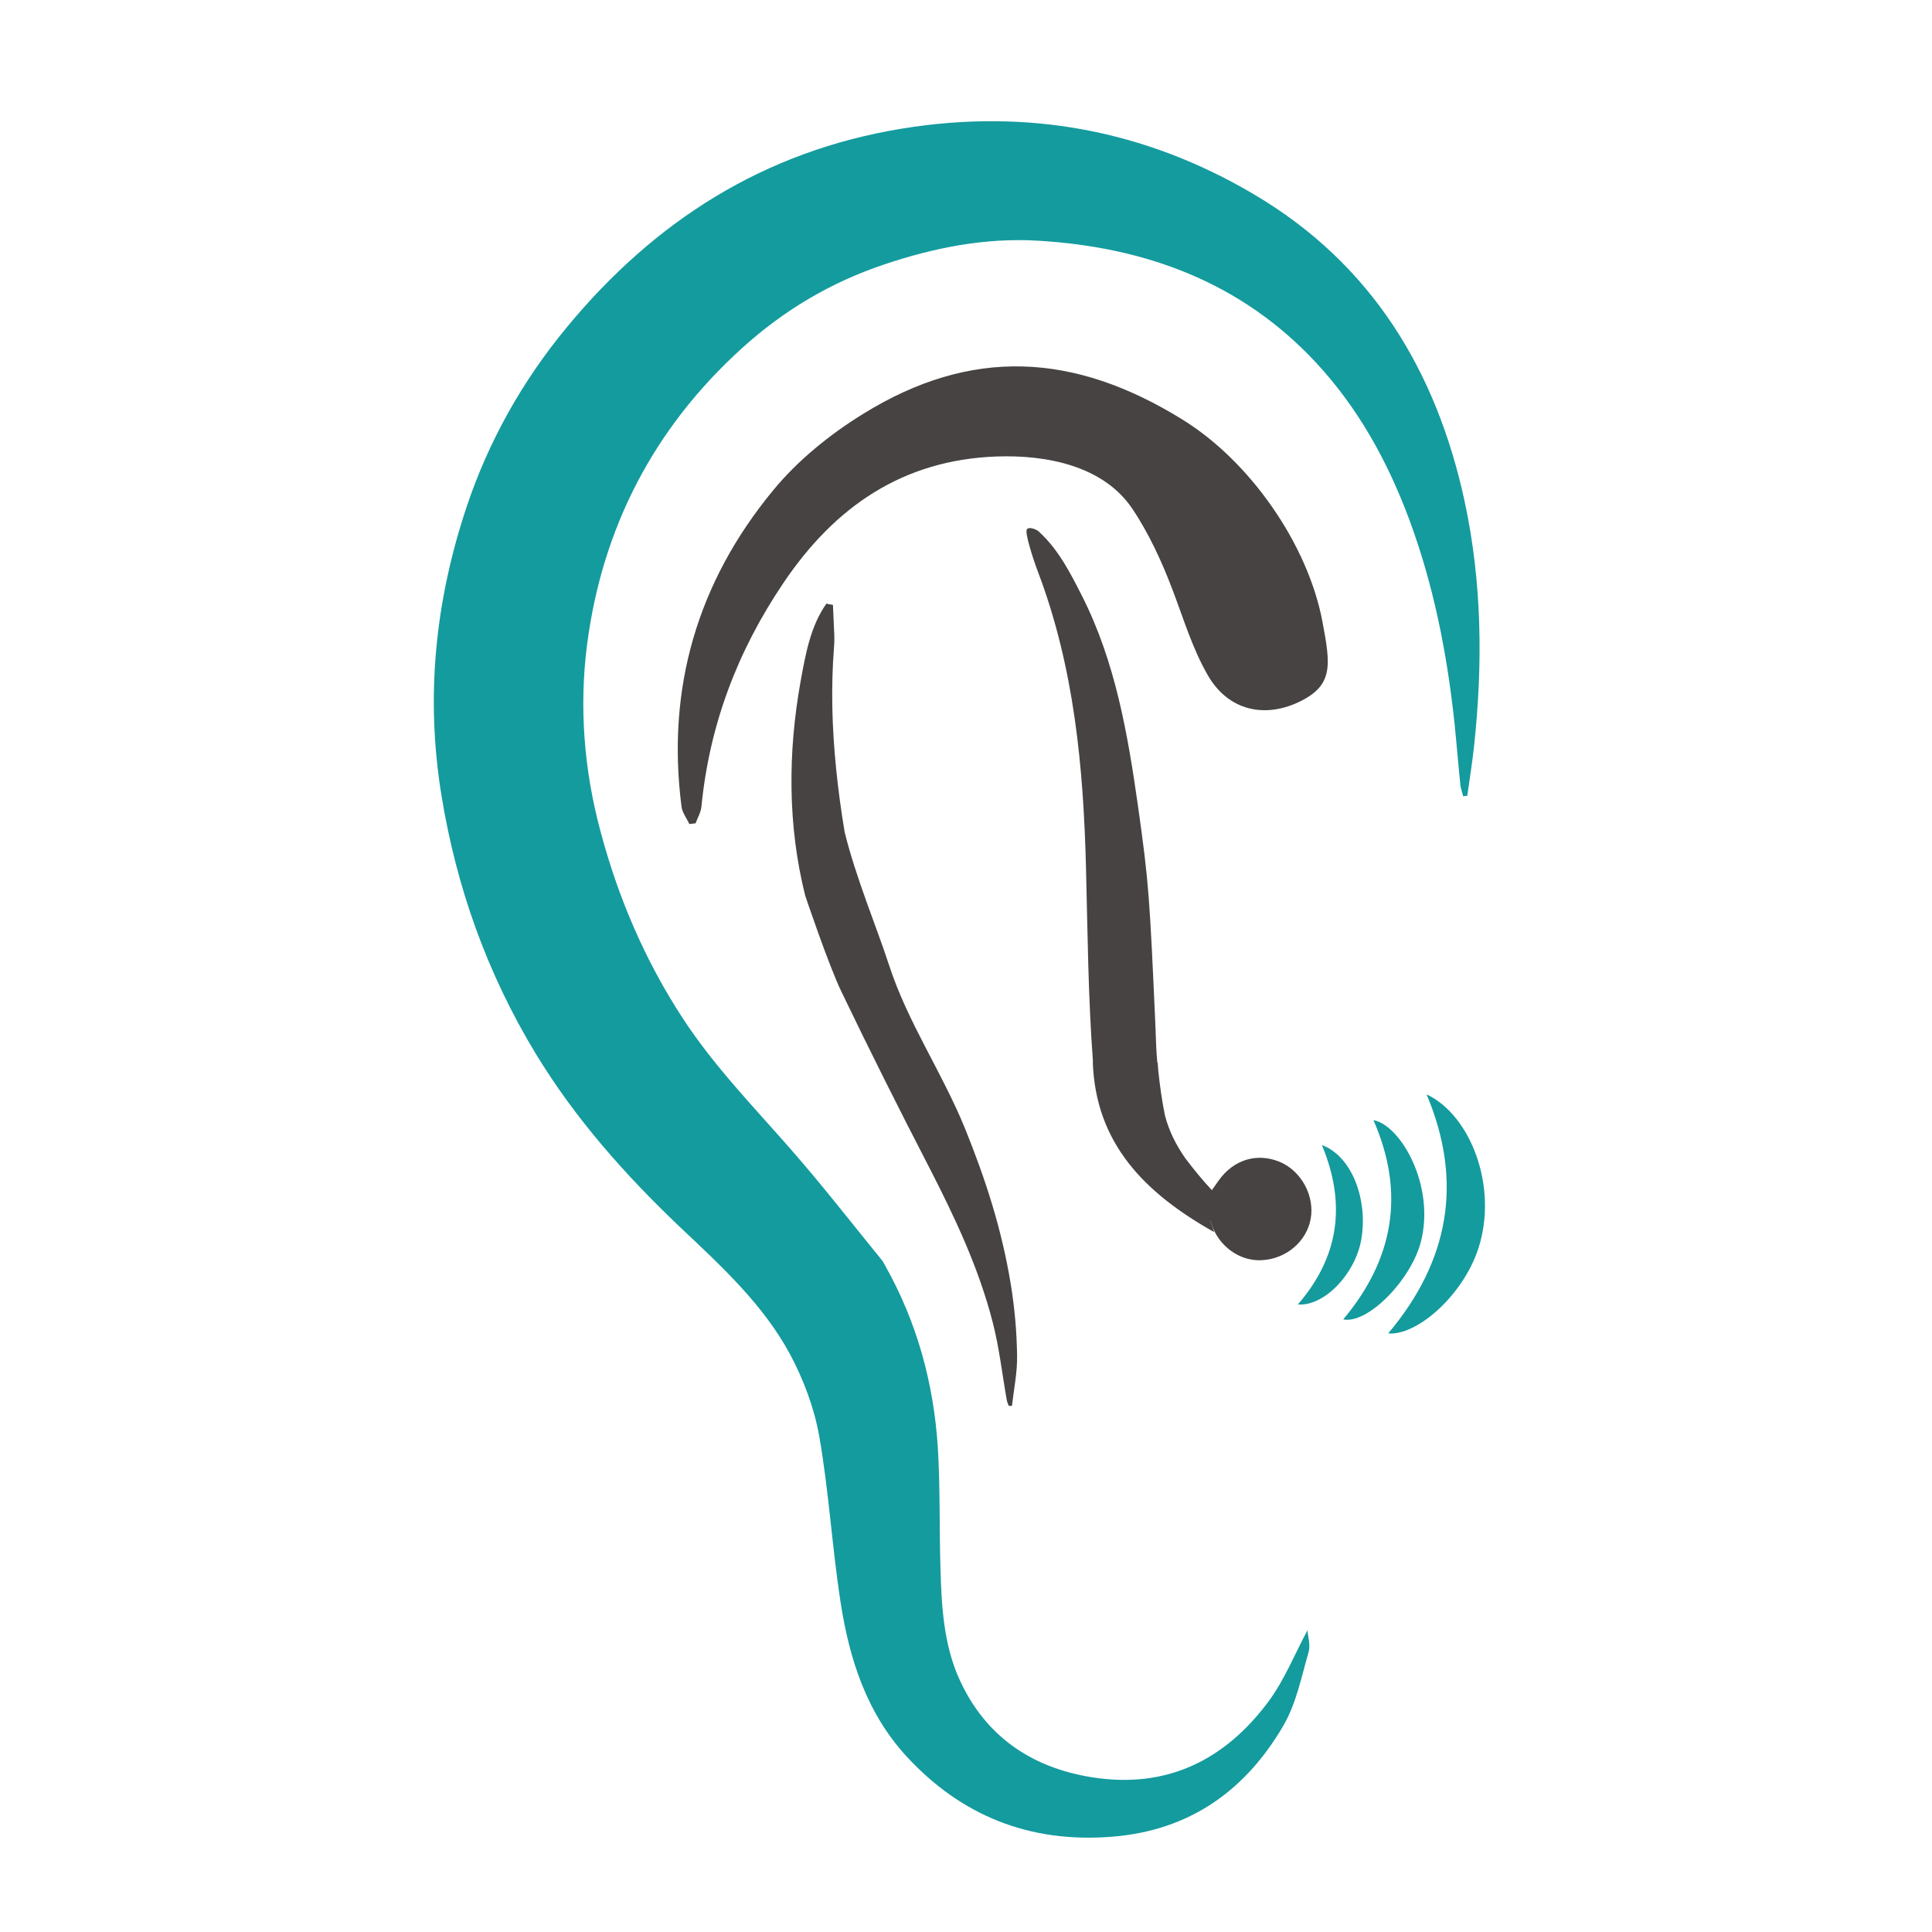
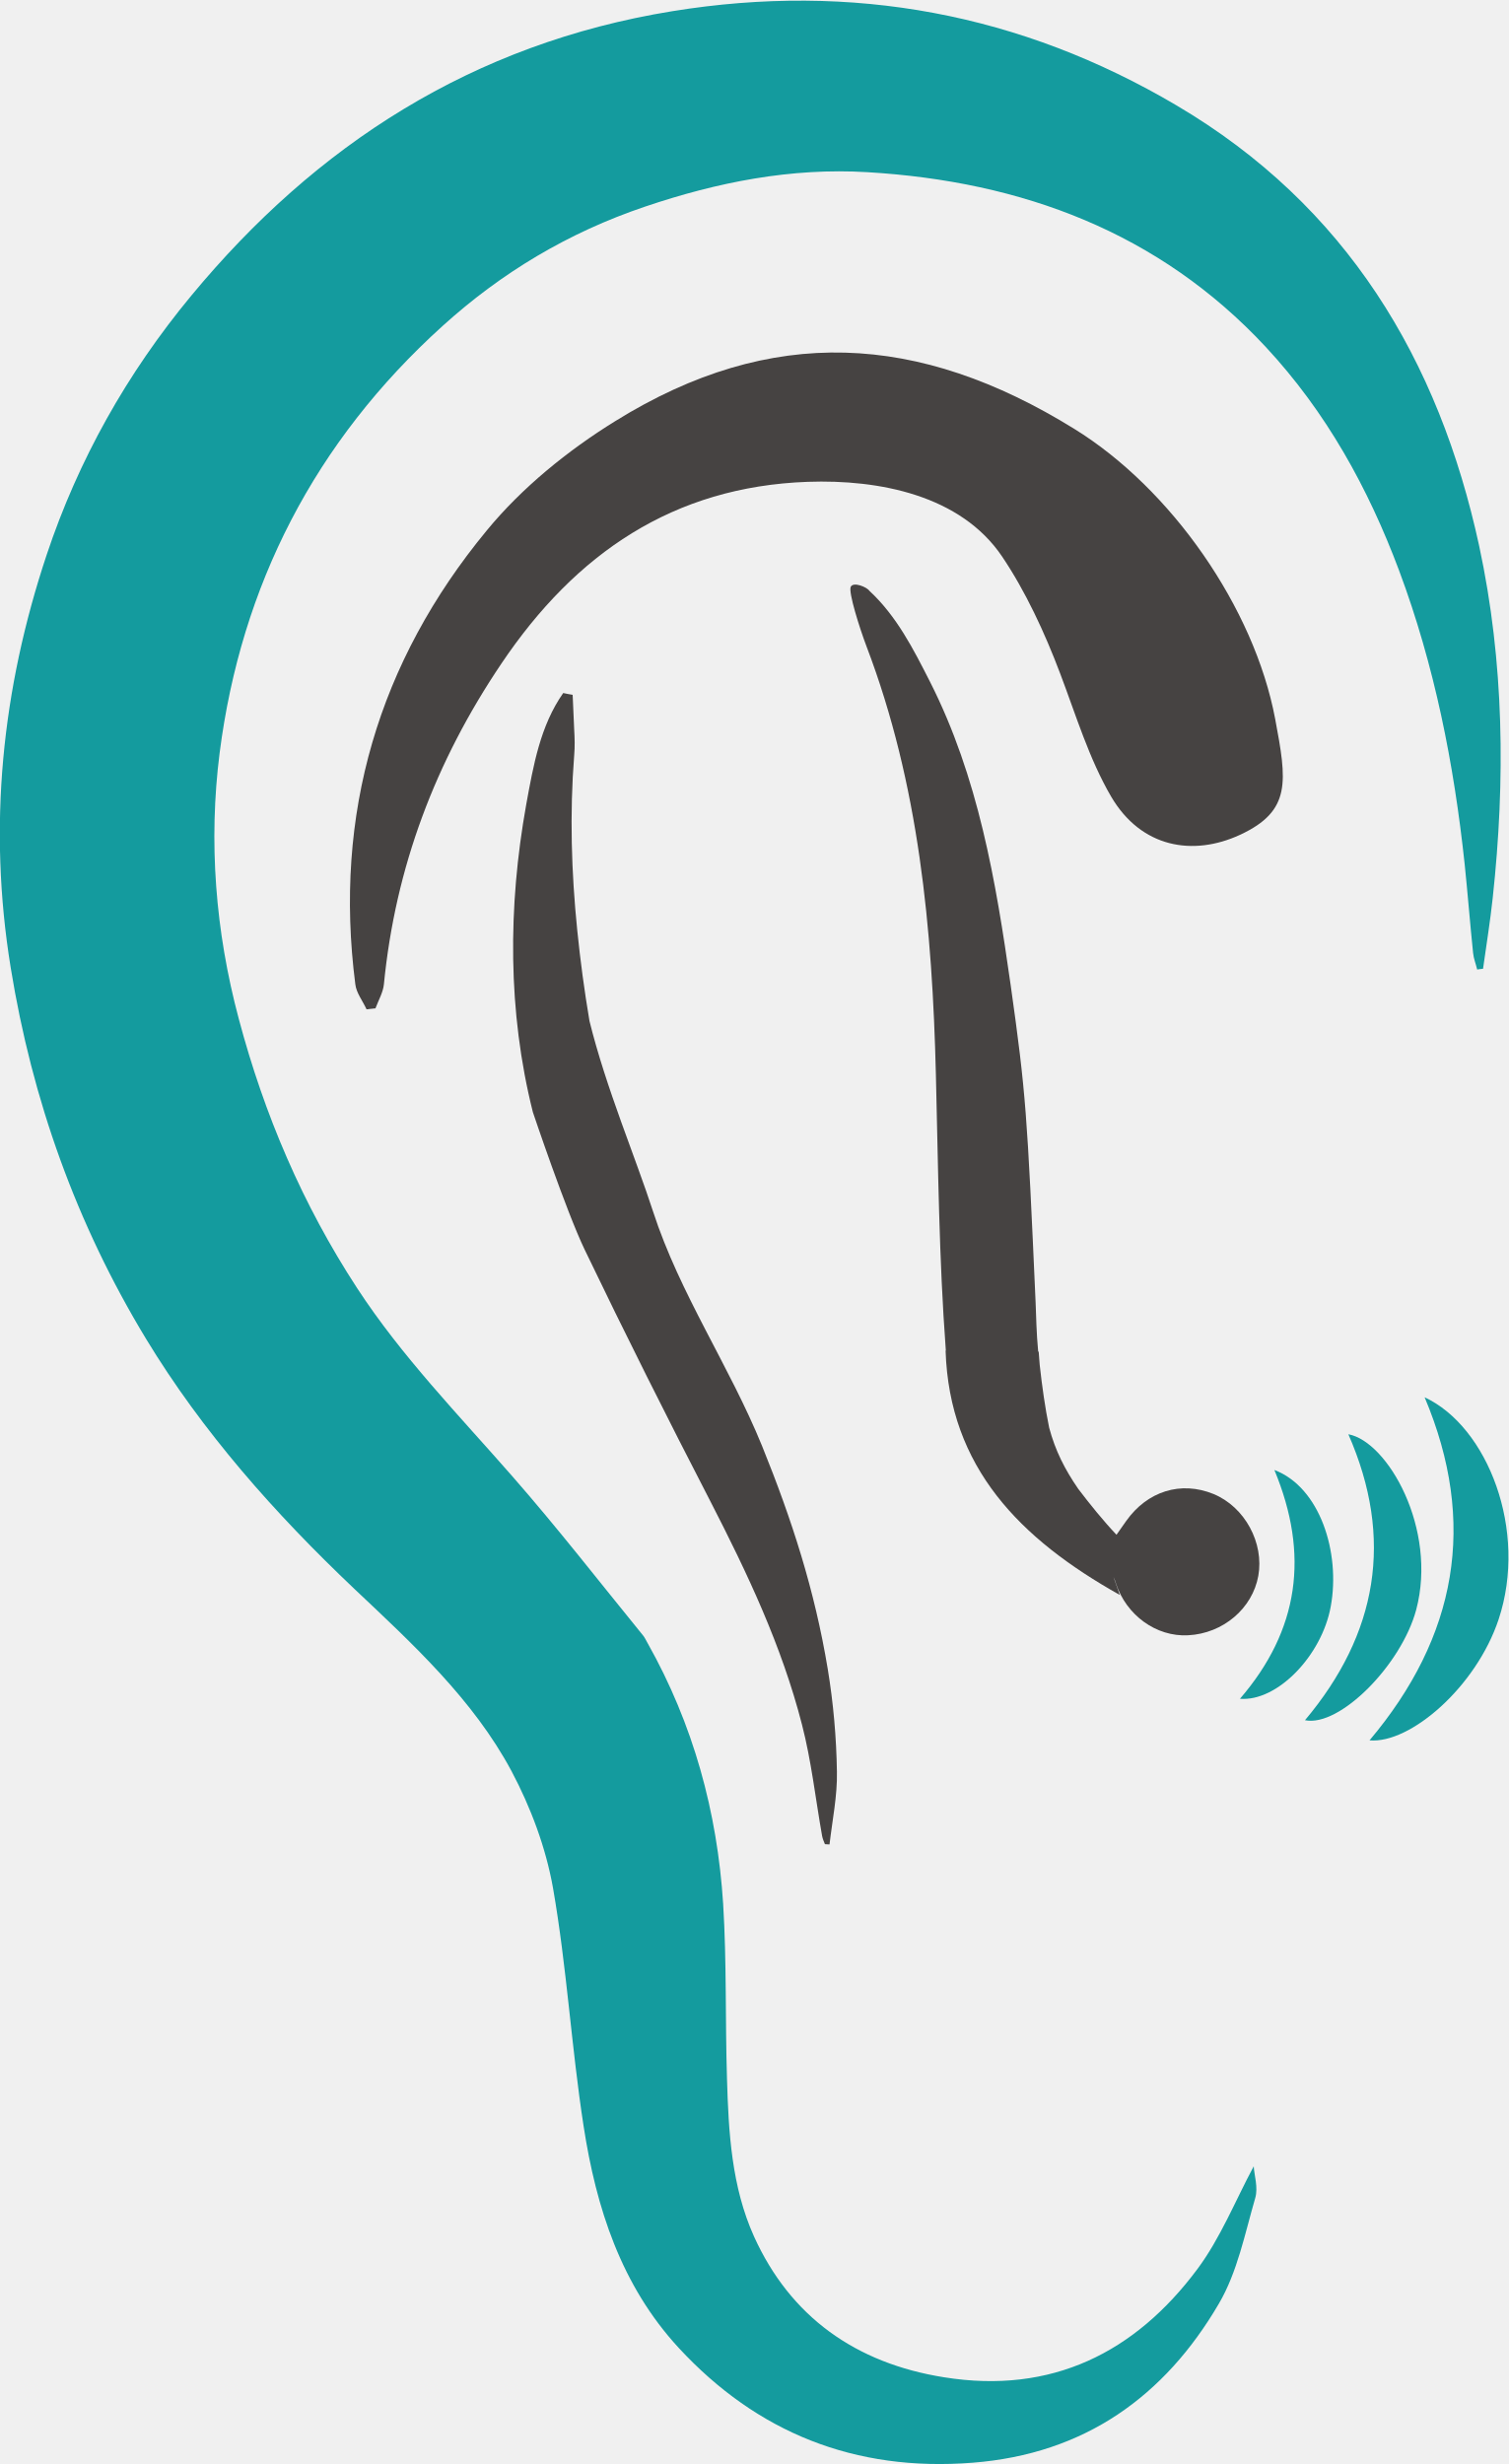
- <svg xmlns="http://www.w3.org/2000/svg" viewBox="0 0 512 512" role="img">
-   <rect width="512" height="512" fill="#ffffff" />
-   <g transform="translate(5.2536 -5.6812) scale(4.7101)">
-     <path fill="#149B9E" d="M81.44,45.98c0.13-0.93,0.28-1.85,0.38-2.78c0.5-4.62,0.45-9.23-0.53-13.79c-1.58-7.3-5.2-13.35-11.87-17.28 c-6.08-3.59-12.7-4.84-19.77-3.69c-7.82,1.27-13.96,5.24-18.85,11.15c-2.52,3.04-4.43,6.44-5.67,10.16 c-1.76,5.28-2.31,10.66-1.41,16.19c0.84,5.18,2.57,10.03,5.3,14.54c2.22,3.66,5.05,6.85,8.17,9.81c2.3,2.17,4.66,4.34,6.16,7.14 c0.76,1.43,1.35,3.01,1.63,4.59c0.54,3.09,0.72,6.24,1.2,9.34c0.49,3.18,1.46,6.23,3.73,8.69c3.07,3.32,6.9,4.86,11.51,4.5 c4.41-0.34,7.54-2.61,9.66-6.23c0.73-1.24,1.02-2.74,1.43-4.15c0.12-0.41-0.04-0.89-0.06-1.24c-0.72,1.34-1.3,2.81-2.21,4.03 c-2.43,3.26-5.7,4.92-9.93,4.24c-3.47-0.55-6.03-2.38-7.45-5.52c-0.88-1.95-1-4.09-1.06-6.2c-0.07-2.28-0.01-4.57-0.15-6.84 c-0.23-3.6-1.17-7.04-2.96-10.22c-0.06-0.1-0.1-0.2-0.17-0.29c-1.71-2.1-3.37-4.24-5.15-6.27c-2.1-2.4-4.32-4.68-6.07-7.36 c-2.14-3.28-3.64-6.8-4.64-10.56c-0.92-3.44-1.19-6.95-0.75-10.42c0.84-6.56,3.73-12.21,8.74-16.74c2.31-2.09,4.92-3.66,7.94-4.68 c2.84-0.96,5.73-1.53,8.71-1.35c6.07,0.36,11.44,2.36,15.62,6.85c2.38,2.56,4.02,5.54,5.23,8.77c1.39,3.72,2.15,7.58,2.57,11.51 c0.12,1.16,0.21,2.32,0.33,3.48c0.02,0.22,0.11,0.43,0.16,0.65C81.25,46,81.34,45.99,81.44,45.98" />
-     <path fill="#464342" d="M38.02,47.53c-0.12,0.01-0.23,0.03-0.35,0.04c-0.15-0.33-0.4-0.64-0.44-0.98c-0.86-6.67,0.91-12.65,5.15-17.79 c1.38-1.68,3.18-3.14,5.04-4.29c6.12-3.8,11.91-3.46,17.99,0.3c3.81,2.35,7.06,7.02,7.88,11.37c0.46,2.45,0.65,3.61-1.38,4.55 c-1.84,0.85-3.87,0.51-5.05-1.5c-0.87-1.49-1.38-3.2-2-4.83c-0.6-1.59-1.36-3.23-2.28-4.59c-1.62-2.39-4.8-3.02-7.62-2.92 c-5.26,0.19-9.09,2.8-12,7.12c-2.59,3.84-4.16,7.99-4.61,12.58C38.32,46.9,38.14,47.21,38.02,47.53" />
-     <path fill="#464342" d="M70.87,66.57c-1.28-0.52-2.59-0.11-3.42,1.06c-0.09,0.13-0.18,0.26-0.38,0.54c-0.52-0.55-1.06-1.22-1.5-1.8 c-0.53-0.77-0.9-1.5-1.14-2.4c-0.16-0.78-0.28-1.64-0.37-2.46c-0.01-0.17-0.03-0.34-0.04-0.52h-0.02c-0.07-0.74-0.08-1.42-0.1-1.91 c-0.33-7.44-0.38-8.21-0.98-12.47c-0.58-4.08-1.27-8.15-3.16-11.88c-0.65-1.28-1.31-2.58-2.38-3.57c-0.09-0.14-0.63-0.37-0.73-0.15 c-0.09,0.22,0.34,1.59,0.62,2.33c2.06,5.41,2.58,11.07,2.72,16.79c0.09,3.61,0.12,7.22,0.39,10.82h-0.01 c0.15,4.58,2.91,7.38,6.83,9.58l-0.25-0.71c0.04,0.09,0.08,0.18,0.1,0.26c0.4,1.23,1.57,2.1,2.83,2.03 c1.37-0.07,2.52-1.05,2.75-2.33C72.86,68.5,72.11,67.08,70.87,66.57" />
-     <path fill="#149B9E" d="M79.15,62.78c2.08,4.93,1.26,9.39-2.16,13.45c1.6,0.14,4.18-2.1,5.06-4.74C83.21,68,81.62,63.93,79.15,62.78" />
-     <path fill="#149B9E" d="M74.46,75.44c1.36,0.28,3.78-2.17,4.36-4.33c0.84-3.17-1.12-6.6-2.66-6.88C77.96,68.33,77.3,72.06,74.46,75.44" />
-     <path fill="#149B9E" d="M73.26,65.63c1.38,3.32,0.97,6.28-1.35,8.97c1.46,0.12,3.21-1.69,3.56-3.62 C75.86,68.86,75.04,66.3,73.26,65.63" />
-     <path fill="#464342" d="M55.75,73.43c-0.51-3.08-1.4-5.84-2.57-8.73c-1.29-3.17-3.22-5.95-4.28-9.21c-0.68-2.1-1.84-4.83-2.49-7.46 c-0.2-1.18-0.36-2.37-0.48-3.56c-0.23-2.27-0.3-4.55-0.12-6.86c0.03-0.33,0.02-0.67,0-1.01c-0.02-0.45-0.04-0.91-0.06-1.36 c-0.12-0.02-0.24-0.04-0.37-0.07c-0.9,1.28-1.17,2.84-1.45,4.37c-0.72,4.01-0.73,8.12,0.26,12.06c0,0,1.3,3.87,2.03,5.39 c1.59,3.31,3.24,6.6,4.93,9.87c1.45,2.82,2.8,5.67,3.59,8.75c0.37,1.43,0.53,2.91,0.79,4.37c0.02,0.11,0.07,0.22,0.11,0.32 c0.06,0,0.12,0.01,0.18,0.01c0.11-0.95,0.31-1.91,0.29-2.85C56.09,76.12,55.97,74.76,55.75,73.43" />
-   </g>
+ <svg xmlns="http://www.w3.org/2000/svg" viewBox="23.3 8 59.15 96.6" role="img">
+   <path fill="#149B9E" d="M81.44,45.98c0.13-0.93,0.28-1.85,0.38-2.78c0.5-4.62,0.45-9.23-0.53-13.79c-1.58-7.3-5.2-13.35-11.87-17.28 c-6.08-3.59-12.7-4.84-19.77-3.69c-7.82,1.27-13.96,5.24-18.85,11.15c-2.52,3.04-4.43,6.44-5.67,10.16 c-1.76,5.28-2.31,10.66-1.41,16.19c0.84,5.18,2.57,10.03,5.3,14.54c2.22,3.66,5.05,6.85,8.17,9.81c2.3,2.17,4.66,4.34,6.16,7.14 c0.76,1.43,1.35,3.01,1.63,4.59c0.54,3.09,0.72,6.24,1.2,9.34c0.49,3.18,1.46,6.23,3.73,8.69c3.07,3.32,6.9,4.86,11.51,4.5 c4.41-0.34,7.54-2.61,9.66-6.23c0.73-1.24,1.02-2.74,1.43-4.15c0.12-0.41-0.04-0.89-0.06-1.24c-0.72,1.34-1.3,2.81-2.21,4.03 c-2.43,3.26-5.7,4.92-9.93,4.24c-3.47-0.55-6.03-2.38-7.45-5.52c-0.88-1.95-1-4.09-1.06-6.2c-0.07-2.28-0.01-4.57-0.15-6.84 c-0.23-3.6-1.17-7.04-2.96-10.22c-0.06-0.1-0.1-0.2-0.17-0.29c-1.71-2.1-3.37-4.24-5.15-6.27c-2.1-2.4-4.32-4.68-6.07-7.36 c-2.14-3.28-3.64-6.8-4.64-10.56c-0.92-3.44-1.19-6.95-0.75-10.42c0.84-6.56,3.73-12.21,8.74-16.74c2.31-2.09,4.92-3.66,7.94-4.68 c2.84-0.96,5.73-1.53,8.71-1.35c6.07,0.36,11.44,2.36,15.62,6.85c2.38,2.56,4.02,5.54,5.23,8.77c1.39,3.72,2.15,7.58,2.57,11.51 c0.12,1.16,0.21,2.32,0.33,3.48c0.02,0.22,0.11,0.43,0.16,0.65C81.25,46,81.34,45.99,81.44,45.98" />
+   <path fill="#464342" d="M38.02,47.53c-0.12,0.01-0.23,0.03-0.35,0.04c-0.15-0.33-0.4-0.64-0.44-0.98c-0.86-6.67,0.91-12.65,5.15-17.79 c1.38-1.68,3.18-3.14,5.04-4.29c6.12-3.8,11.91-3.46,17.99,0.3c3.81,2.35,7.06,7.02,7.88,11.37c0.46,2.45,0.65,3.61-1.38,4.55 c-1.84,0.85-3.87,0.51-5.05-1.5c-0.87-1.49-1.38-3.2-2-4.83c-0.6-1.59-1.36-3.23-2.28-4.59c-1.62-2.39-4.8-3.02-7.62-2.92 c-5.26,0.19-9.09,2.8-12,7.12c-2.59,3.84-4.16,7.99-4.61,12.58C38.32,46.9,38.14,47.21,38.02,47.53" />
+   <path fill="#464342" d="M70.87,66.57c-1.28-0.52-2.59-0.11-3.42,1.06c-0.09,0.13-0.18,0.26-0.38,0.54c-0.52-0.55-1.06-1.22-1.5-1.8 c-0.53-0.77-0.9-1.5-1.14-2.4c-0.16-0.78-0.28-1.64-0.37-2.46c-0.01-0.17-0.03-0.34-0.04-0.52h-0.02c-0.07-0.74-0.08-1.42-0.1-1.91 c-0.33-7.44-0.38-8.21-0.98-12.47c-0.58-4.08-1.27-8.15-3.16-11.88c-0.65-1.28-1.31-2.58-2.38-3.57c-0.09-0.14-0.63-0.37-0.73-0.15 c-0.09,0.22,0.34,1.59,0.62,2.33c2.06,5.41,2.58,11.07,2.72,16.79c0.09,3.61,0.12,7.22,0.39,10.82h-0.01 c0.15,4.58,2.91,7.38,6.83,9.58l-0.25-0.71c0.04,0.09,0.08,0.18,0.1,0.26c0.4,1.23,1.57,2.1,2.83,2.03 c1.37-0.07,2.52-1.05,2.75-2.33C72.86,68.5,72.11,67.08,70.87,66.57" />
+   <path fill="#149B9E" d="M79.15,62.78c2.08,4.93,1.26,9.39-2.16,13.45c1.6,0.14,4.18-2.1,5.06-4.74C83.21,68,81.62,63.93,79.15,62.78" />
+   <path fill="#149B9E" d="M74.46,75.44c1.36,0.28,3.78-2.17,4.36-4.33c0.84-3.17-1.12-6.6-2.66-6.88C77.96,68.33,77.3,72.06,74.46,75.44" />
+   <path fill="#149B9E" d="M73.26,65.63c1.38,3.32,0.97,6.28-1.35,8.97c1.46,0.12,3.21-1.69,3.56-3.62 C75.86,68.86,75.04,66.3,73.26,65.63" />
+   <path fill="#464342" d="M55.75,73.43c-0.51-3.08-1.4-5.84-2.57-8.73c-1.29-3.17-3.22-5.95-4.28-9.21c-0.68-2.1-1.84-4.83-2.49-7.46 c-0.2-1.18-0.36-2.37-0.48-3.56c-0.23-2.27-0.3-4.55-0.12-6.86c0.03-0.33,0.02-0.67,0-1.01c-0.02-0.45-0.04-0.91-0.06-1.36 c-0.12-0.02-0.24-0.04-0.37-0.07c-0.9,1.28-1.17,2.84-1.45,4.37c-0.72,4.01-0.73,8.12,0.26,12.06c0,0,1.3,3.87,2.03,5.39 c1.59,3.31,3.24,6.6,4.93,9.87c1.45,2.82,2.8,5.67,3.59,8.75c0.37,1.43,0.53,2.91,0.79,4.37c0.02,0.11,0.07,0.22,0.11,0.32 c0.06,0,0.12,0.01,0.18,0.01c0.11-0.95,0.31-1.91,0.29-2.85C56.09,76.12,55.97,74.76,55.75,73.43" />
</svg>
